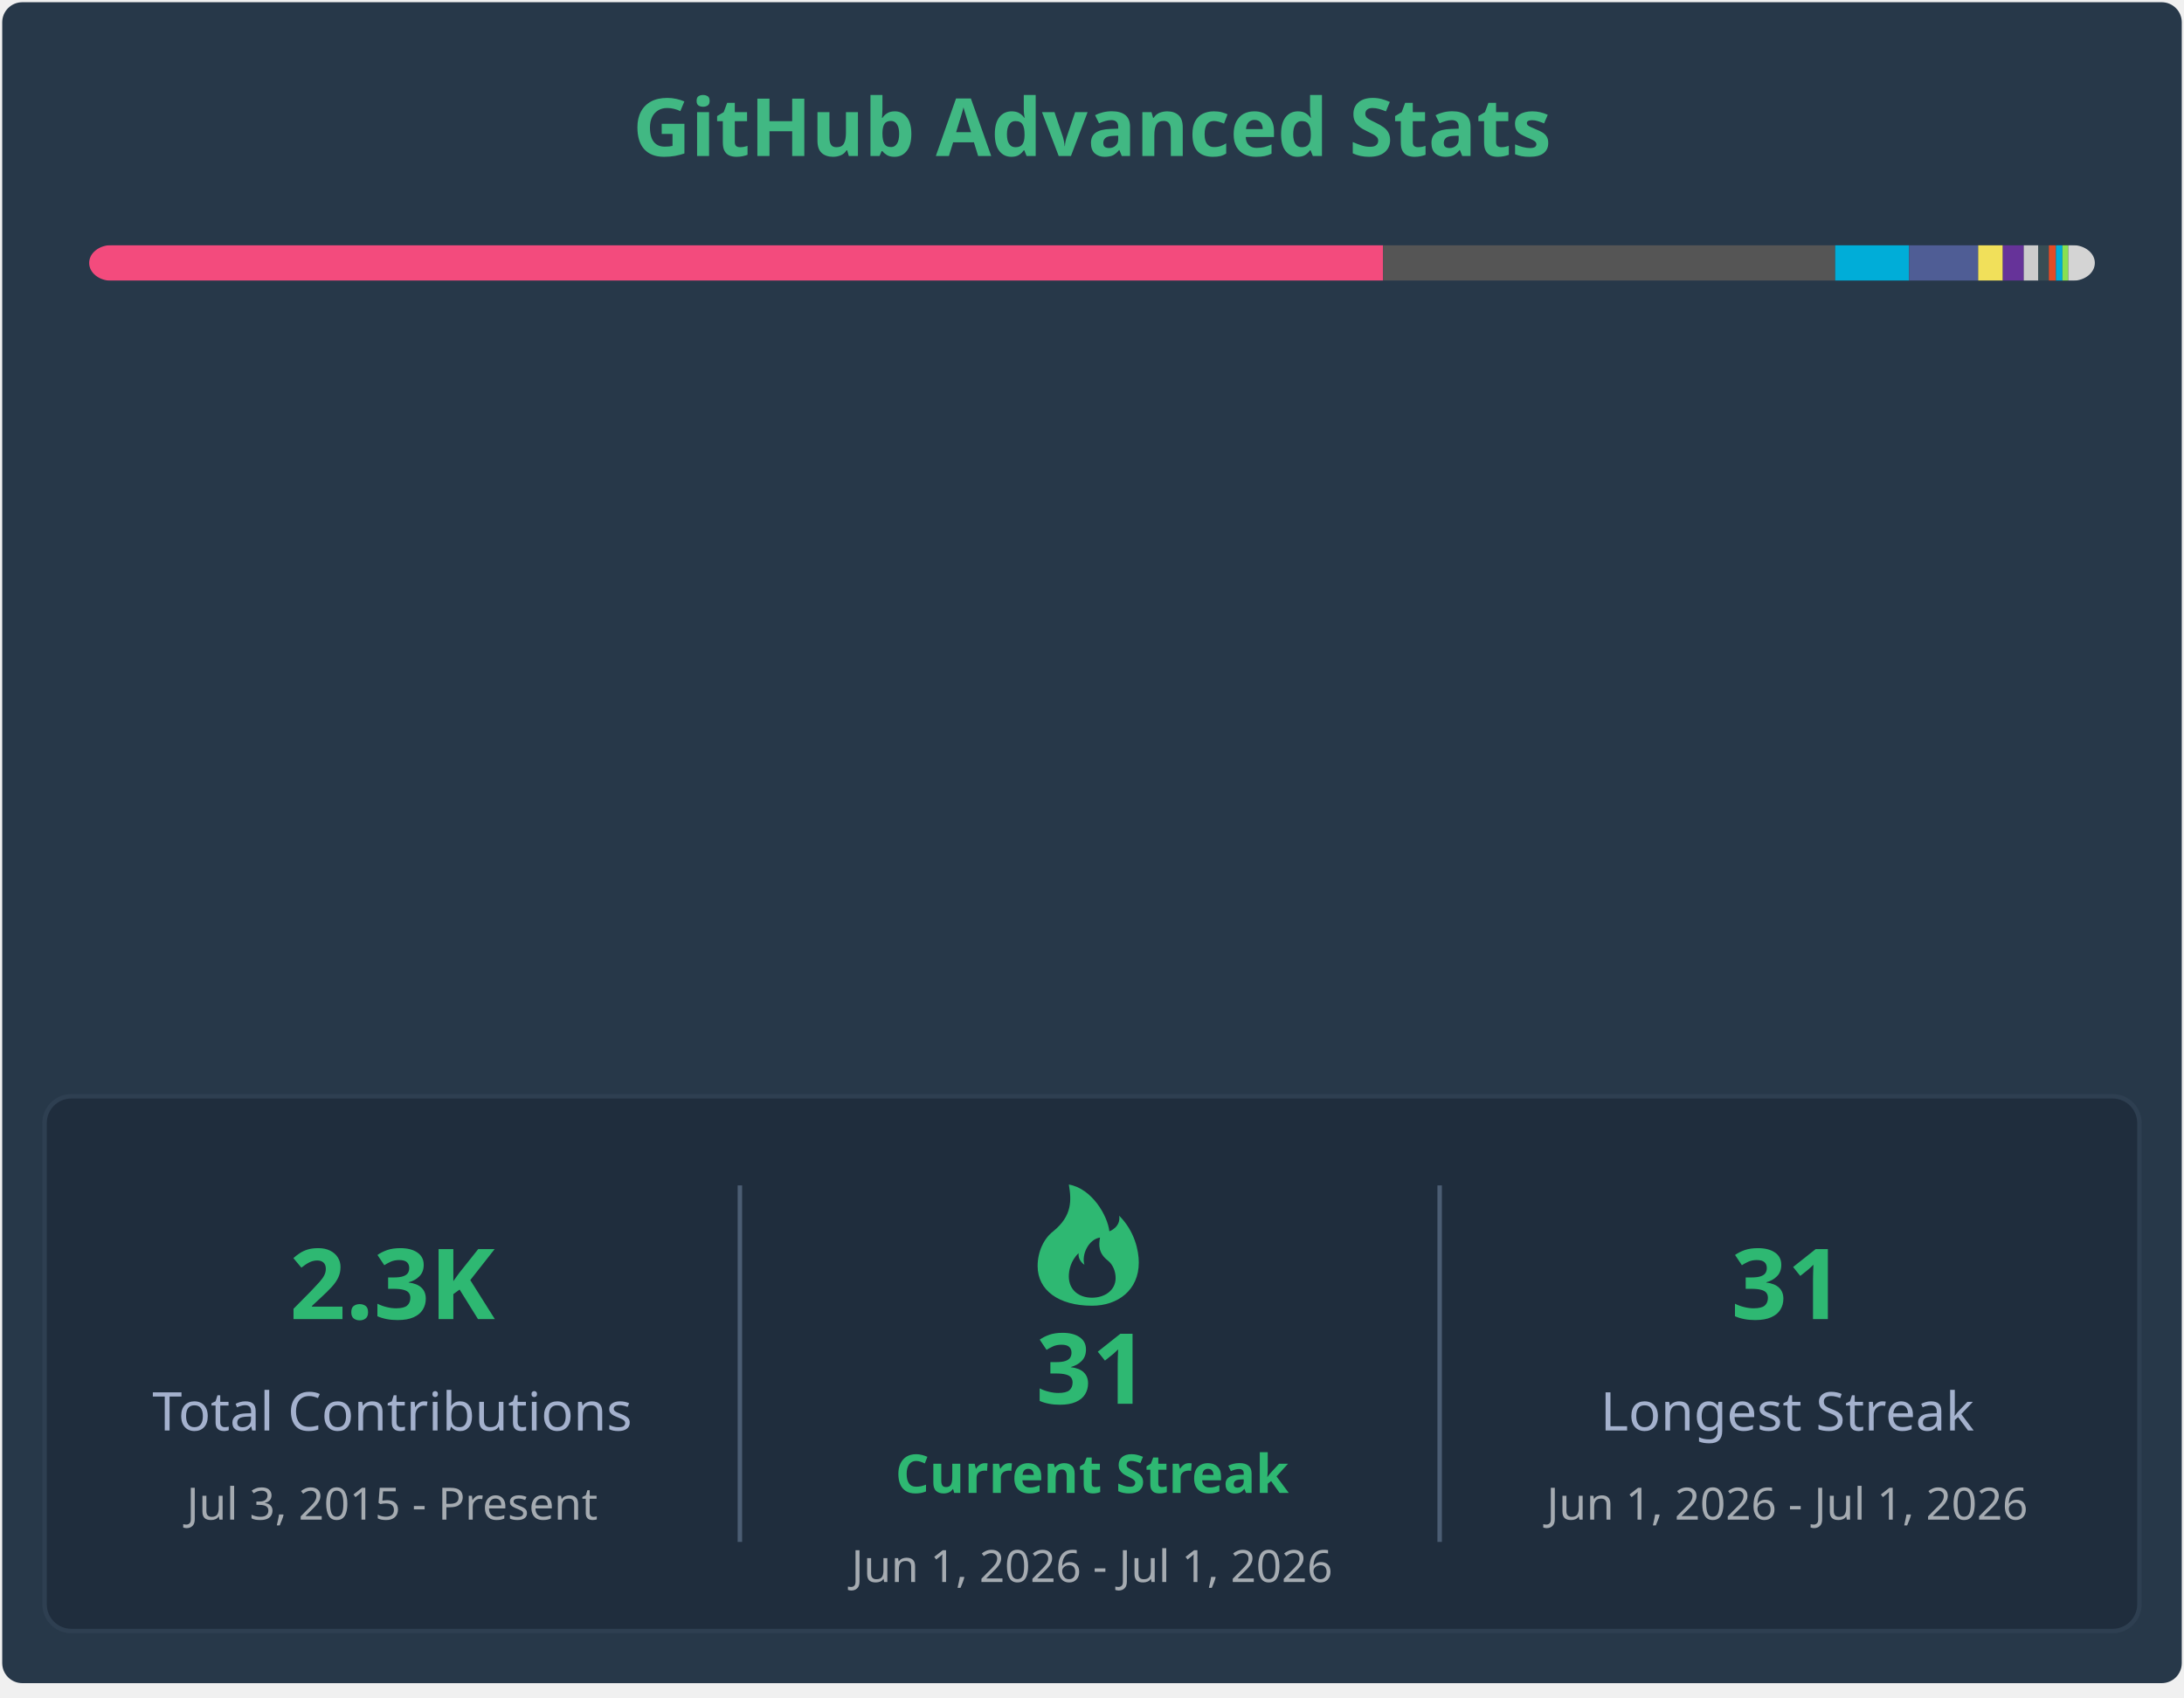
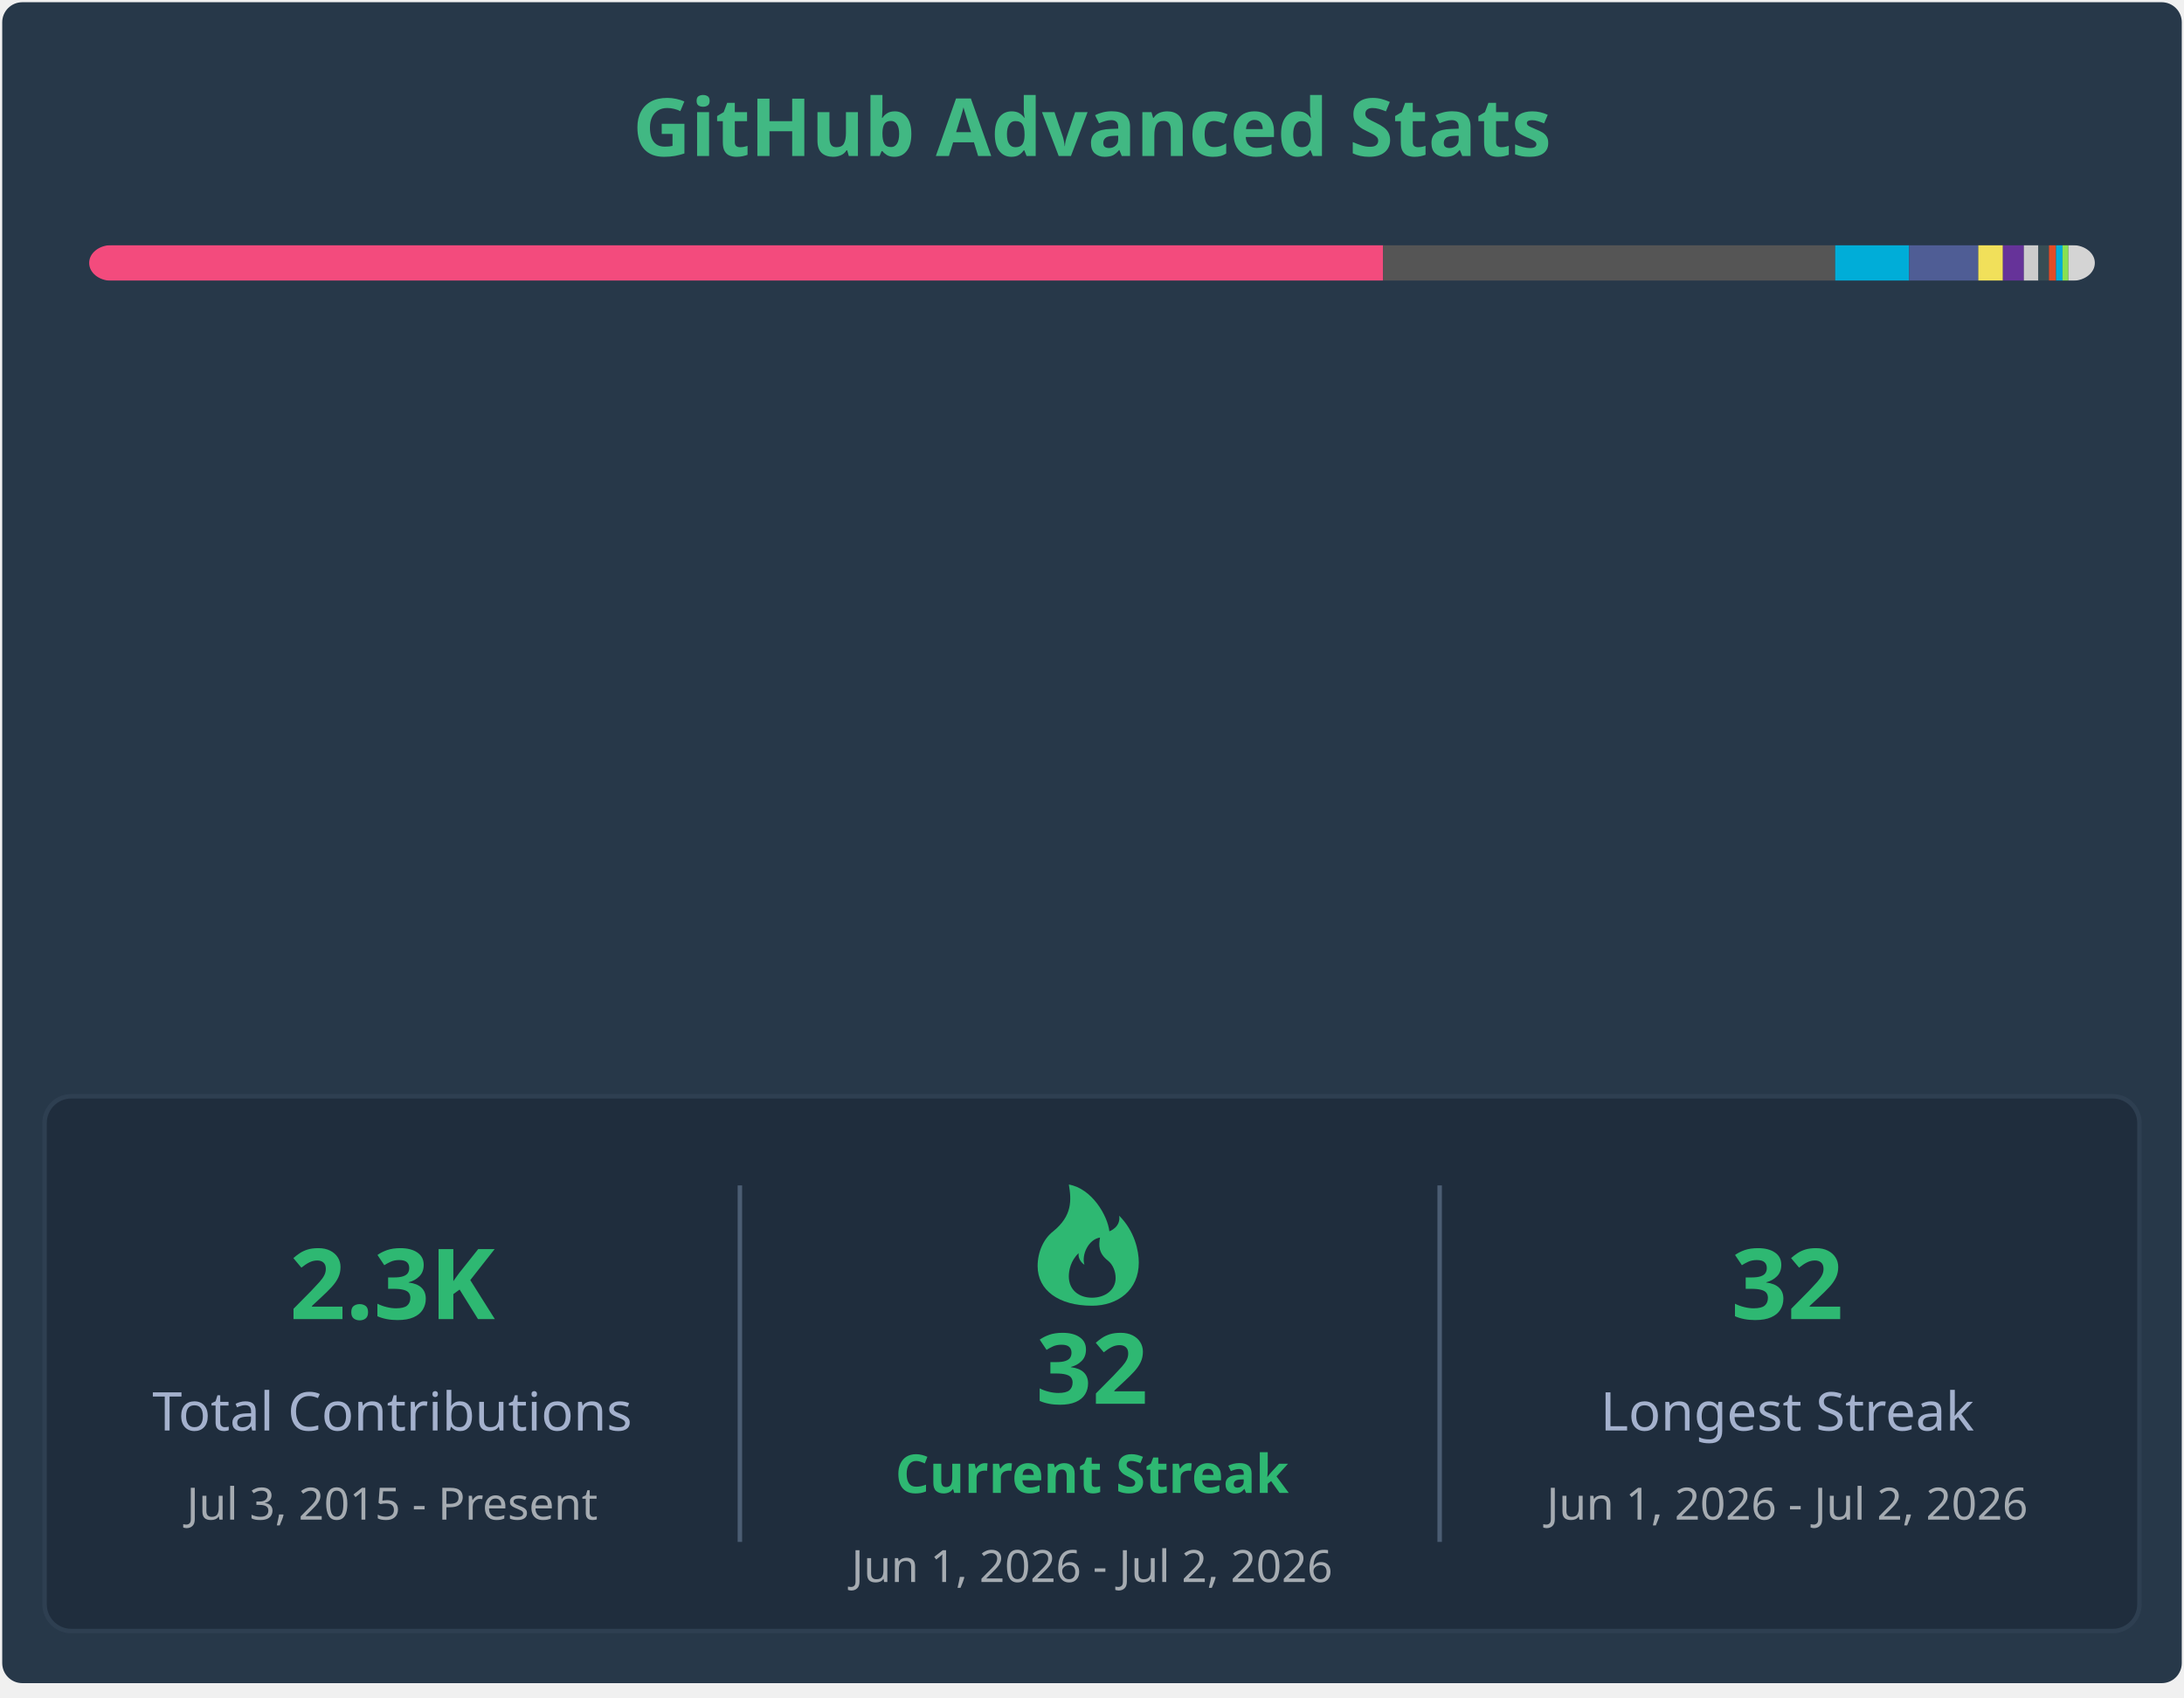
<svg xmlns="http://www.w3.org/2000/svg" width="490" height="381" viewBox="0 0 490 381" fill="none" role="img" aria-labelledby="descId">
  <style>
        .header {
            font: 600 18px 'Segoe UI', Ubuntu, Sans-Serif;
            fill: #41b883;
            animation: fadeInAnimation 0.8s ease-in-out forwards;
        }
        .stat-label {
            font: 600 12px 'Segoe UI', Ubuntu, Sans-Serif;
            fill: #fffefe;
        }
        .stat-value {
            font: 700 12px 'Segoe UI', Ubuntu, Sans-Serif;
            fill: #41b883;
        }
        .lang-name {
            font: 400 11px "Segoe UI", Ubuntu, Sans-Serif;
            fill: #fffefe;
        }
        .stagger {
            opacity: 0;
            animation: fadeInAnimation 0.3s ease-in-out forwards;
        }
        @keyframes fadeInAnimation {
            from { opacity: 0; }
            to { opacity: 1; }
        }
    </style>
  <rect x="0.5" y="0.5" rx="4.5" height="99%" stroke="#e4e2e2" width="489" fill="#273849" stroke-opacity="0" />
  <g transform="translate(245, 35)">
    <text x="0" y="0" class="header" text-anchor="middle">GitHub Advanced Stats</text>
  </g>
  <g transform="translate(20, 55)">
    <mask id="rect-mask">
      <rect x="0" y="0" width="450" height="8" fill="white" rx="5" />
    </mask>
-     <rect mask="url(#rect-mask)" x="0" y="0" width="290.323" height="8" fill="#f34b7d" />
-     <rect mask="url(#rect-mask)" x="290.323" y="0" width="101.42" height="8" fill="#555555" />
-     <rect mask="url(#rect-mask)" x="391.743" y="0" width="16.579" height="8" fill="#00ADD8" />
-     <rect mask="url(#rect-mask)" x="408.322" y="0" width="15.504" height="8" fill="#4F5D95" />
-     <rect mask="url(#rect-mask)" x="423.826" y="0" width="5.526" height="8" fill="#f1e05a" />
-     <rect mask="url(#rect-mask)" x="429.351" y="0" width="4.699" height="8" fill="#663399" />
-     <rect mask="url(#rect-mask)" x="434.05" y="0" width="3.258" height="8" fill="#cccccc" />
-     <rect mask="url(#rect-mask)" x="437.308" y="0" width="2.371" height="8" fill="#384d54" />
-     <rect mask="url(#rect-mask)" x="439.678" y="0" width="1.597" height="8" fill="#e34c26" />
-     <rect mask="url(#rect-mask)" x="441.275" y="0" width="1.453" height="8" fill="#00ADD8" />
-     <rect mask="url(#rect-mask)" x="442.728" y="0" width="1.322" height="8" fill="#89e051" />
-     <rect mask="url(#rect-mask)" x="444.05" y="0" width="5.95" height="8" fill="#d4d4d4" />
+     <rect mask="url(#rect-mask)" x="0" y="0" width="290.322" height="8" fill="#f34b7d" />
+     <rect mask="url(#rect-mask)" x="290.322" y="0" width="101.42" height="8" fill="#555555" />
+     <rect mask="url(#rect-mask)" x="391.742" y="0" width="16.579" height="8" fill="#00ADD8" />
+     <rect mask="url(#rect-mask)" x="408.32" y="0" width="15.525" height="8" fill="#4F5D95" />
+     <rect mask="url(#rect-mask)" x="423.846" y="0" width="5.526" height="8" fill="#f1e05a" />
+     <rect mask="url(#rect-mask)" x="429.371" y="0" width="4.699" height="8" fill="#663399" />
+     <rect mask="url(#rect-mask)" x="434.07" y="0" width="3.258" height="8" fill="#cccccc" />
+     <rect mask="url(#rect-mask)" x="437.328" y="0" width="2.371" height="8" fill="#384d54" />
+     <rect mask="url(#rect-mask)" x="439.698" y="0" width="1.597" height="8" fill="#e34c26" />
+     <rect mask="url(#rect-mask)" x="441.295" y="0" width="1.453" height="8" fill="#00ADD8" />
+     <rect mask="url(#rect-mask)" x="442.748" y="0" width="1.322" height="8" fill="#89e051" />
+     <rect mask="url(#rect-mask)" x="444.07" y="0" width="5.93" height="8" fill="#d4d4d4" />
    <g transform="translate(5, 25)">
      <g transform="translate(0, 0)">
        <g transform="translate(0, 0)">
          <g transform="translate(0, 0)" class="stagger" style="animation-delay: 450ms">
            <circle cx="5" cy="6" r="5" fill="#f34b7d" />
            <text x="15" y="10" class="lang-name">C++ 64.52%</text>
          </g>
          <g transform="translate(0, 25)" class="stagger" style="animation-delay: 550ms">
            <circle cx="5" cy="6" r="5" fill="#555555" />
            <text x="15" y="10" class="lang-name">C 22.54%</text>
          </g>
          <g transform="translate(0, 50)" class="stagger" style="animation-delay: 650ms">
            <circle cx="5" cy="6" r="5" fill="#00ADD8" />
            <text x="15" y="10" class="lang-name">Go 3.68%</text>
          </g>
          <g transform="translate(0, 75)" class="stagger" style="animation-delay: 750ms">
            <circle cx="5" cy="6" r="5" fill="#4F5D95" />
            <text x="15" y="10" class="lang-name">PHP 3.45%</text>
          </g>
          <g transform="translate(0, 100)" class="stagger" style="animation-delay: 850ms">
            <circle cx="5" cy="6" r="5" fill="#f1e05a" />
            <text x="15" y="10" class="lang-name">JavaScript 1.23%</text>
          </g>
          <g transform="translate(0, 125)" class="stagger" style="animation-delay: 950ms">
            <circle cx="5" cy="6" r="5" fill="#663399" />
            <text x="15" y="10" class="lang-name">CSS 1.04%</text>
          </g>
        </g>
        <g transform="translate(130, 0)">
          <g transform="translate(0, 0)" class="stagger" style="animation-delay: 450ms">
            <circle cx="5" cy="6" r="5" fill="#cccccc" />
            <text x="15" y="10" class="lang-name">Gettext Catalog 0.72%</text>
          </g>
          <g transform="translate(0, 25)" class="stagger" style="animation-delay: 550ms">
            <circle cx="5" cy="6" r="5" fill="#384d54" />
            <text x="15" y="10" class="lang-name">Dockerfile 0.53%</text>
          </g>
          <g transform="translate(0, 50)" class="stagger" style="animation-delay: 650ms">
            <circle cx="5" cy="6" r="5" fill="#e34c26" />
            <text x="15" y="10" class="lang-name">HTML 0.35%</text>
          </g>
          <g transform="translate(0, 75)" class="stagger" style="animation-delay: 750ms">
            <circle cx="5" cy="6" r="5" fill="#00ADD8" />
            <text x="15" y="10" class="lang-name">Go Template 0.32%</text>
          </g>
          <g transform="translate(0, 100)" class="stagger" style="animation-delay: 850ms">
            <circle cx="5" cy="6" r="5" fill="#89e051" />
            <text x="15" y="10" class="lang-name">Shell 0.29%</text>
          </g>
          <g transform="translate(0, 125)" class="stagger" style="animation-delay: 950ms">
            <circle cx="5" cy="6" r="5" fill="#d4d4d4" />
            <text x="15" y="10" class="lang-name">Others 1.32%</text>
          </g>
        </g>
      </g>
      <g transform="translate(295, 2)">
        <g transform="translate(0, 2)" class="stagger" style="animation-delay: 0ms">
          <text x="0" y="10" class="stat-label">Total Commits:</text>
          <text x="115" y="10" class="stat-value">1K</text>
        </g>
        <g transform="translate(0, 24)" class="stagger" style="animation-delay: 100ms">
          <text x="0" y="10" class="stat-label">Merged PRs:</text>
          <text x="115" y="10" class="stat-value">137</text>
        </g>
        <g transform="translate(0, 46)" class="stagger" style="animation-delay: 200ms">
          <text x="0" y="10" class="stat-label">Code Reviews:</text>
          <text x="115" y="10" class="stat-value">2</text>
        </g>
        <g transform="translate(0, 68)" class="stagger" style="animation-delay: 300ms">
          <text x="0" y="10" class="stat-label">Total Issues:</text>
          <text x="115" y="10" class="stat-value">108</text>
        </g>
        <g transform="translate(0, 90)" class="stagger" style="animation-delay: 400ms">
          <text x="0" y="10" class="stat-label">Total Stars:</text>
          <text x="115" y="10" class="stat-value">6</text>
        </g>
        <g transform="translate(0, 112)" class="stagger" style="animation-delay: 500ms">
          <text x="0" y="10" class="stat-label">Total Repositories:</text>
          <text x="115" y="10" class="stat-value">14</text>
        </g>
        <g transform="translate(0, 134)" class="stagger" style="animation-delay: 600ms">
          <text x="0" y="10" class="stat-label">Followers:</text>
          <text x="115" y="10" class="stat-value">10</text>
        </g>
      </g>
    </g>
  </g>
  <g transform="translate(10, 246)">
    <rect width="470" height="120" rx="6" fill="#1f2d3d" stroke="#2e3f51" stroke-width="1" />
    <g transform="translate(0, 20)">
      <text x="78" y="30" fill="#2eb872" font-family="Segoe UI, Ubuntu, sans-serif" font-weight="bold" font-size="22px" text-anchor="middle">
                2.3K
            </text>
      <text x="78" y="55" fill="#a4b1cd" font-family="Segoe UI, Ubuntu, sans-serif" font-size="12px" text-anchor="middle">
                Total Contributions
            </text>
      <text x="78" y="75" fill="#ffffff" opacity="0.6" font-family="Segoe UI, Ubuntu, sans-serif" font-size="10px" text-anchor="middle">
                Jul  3, 2015 - Present
            </text>
    </g>
    <line x1="156" y1="20" x2="156" y2="100" stroke="#4b5d73" stroke-width="1" />
    <g transform="translate(156, 15)">
      <path d="M79,32 C84.8,32 89.5,28.5 89.5,22.3 C89.5,19.7 88.6,15.3 85.1,11.8 C85.5,14.4 82.9,15.3 82.9,15.3 C82.5,11.8 79,5.7 73.8,4.8 C74.4,8.3 74.6,11.8 70.3,15.3 C68.1,17 66.8,20 66.8,23.1 C66.8,28.5 71.5,32 79,32 M79,30.2 C76.1,30.2 73.8,28.5 73.8,25.4 C73.8,24.1 74.2,21.9 76,20.2 C75.8,21.9 77.3,22.8 77.3,22.8 C76.6,20.6 78.2,17.1 80.8,16.7 C80.5,18.4 80.4,20.2 82.6,21.9 C83.7,22.8 84.3,24.3 84.3,25.8 C84.3,28.5 81.9,30.2 79,30.2" fill="#2eb872" />
      <text x="79" y="54" fill="#2eb872" font-family="Segoe UI, Ubuntu, sans-serif" font-weight="bold" font-size="22px" text-anchor="middle">
-                 31
+                 32
            </text>
      <text x="79" y="74" fill="#2eb872" font-family="Segoe UI, Ubuntu, sans-serif" font-weight="bold" font-size="12px" text-anchor="middle">
                Current Streak
            </text>
      <text x="79" y="94" fill="#ffffff" opacity="0.6" font-family="Segoe UI, Ubuntu, sans-serif" font-size="10px" text-anchor="middle">
-                 Jun  1, 2026 - Jul  1, 2026
+                 Jun  1, 2026 - Jul  2, 2026
            </text>
    </g>
    <line x1="313" y1="20" x2="313" y2="100" stroke="#4b5d73" stroke-width="1" />
    <g transform="translate(313, 20)">
      <text x="78" y="30" fill="#2eb872" font-family="Segoe UI, Ubuntu, sans-serif" font-weight="bold" font-size="22px" text-anchor="middle">
-                 31
+                 32
            </text>
      <text x="78" y="55" fill="#a4b1cd" font-family="Segoe UI, Ubuntu, sans-serif" font-size="12px" text-anchor="middle">
                Longest Streak
            </text>
      <text x="78" y="75" fill="#ffffff" opacity="0.6" font-family="Segoe UI, Ubuntu, sans-serif" font-size="10px" text-anchor="middle">
-                 Jun  1, 2026 - Jul  1, 2026
+                 Jun  1, 2026 - Jul  2, 2026
            </text>
    </g>
  </g>
</svg>
